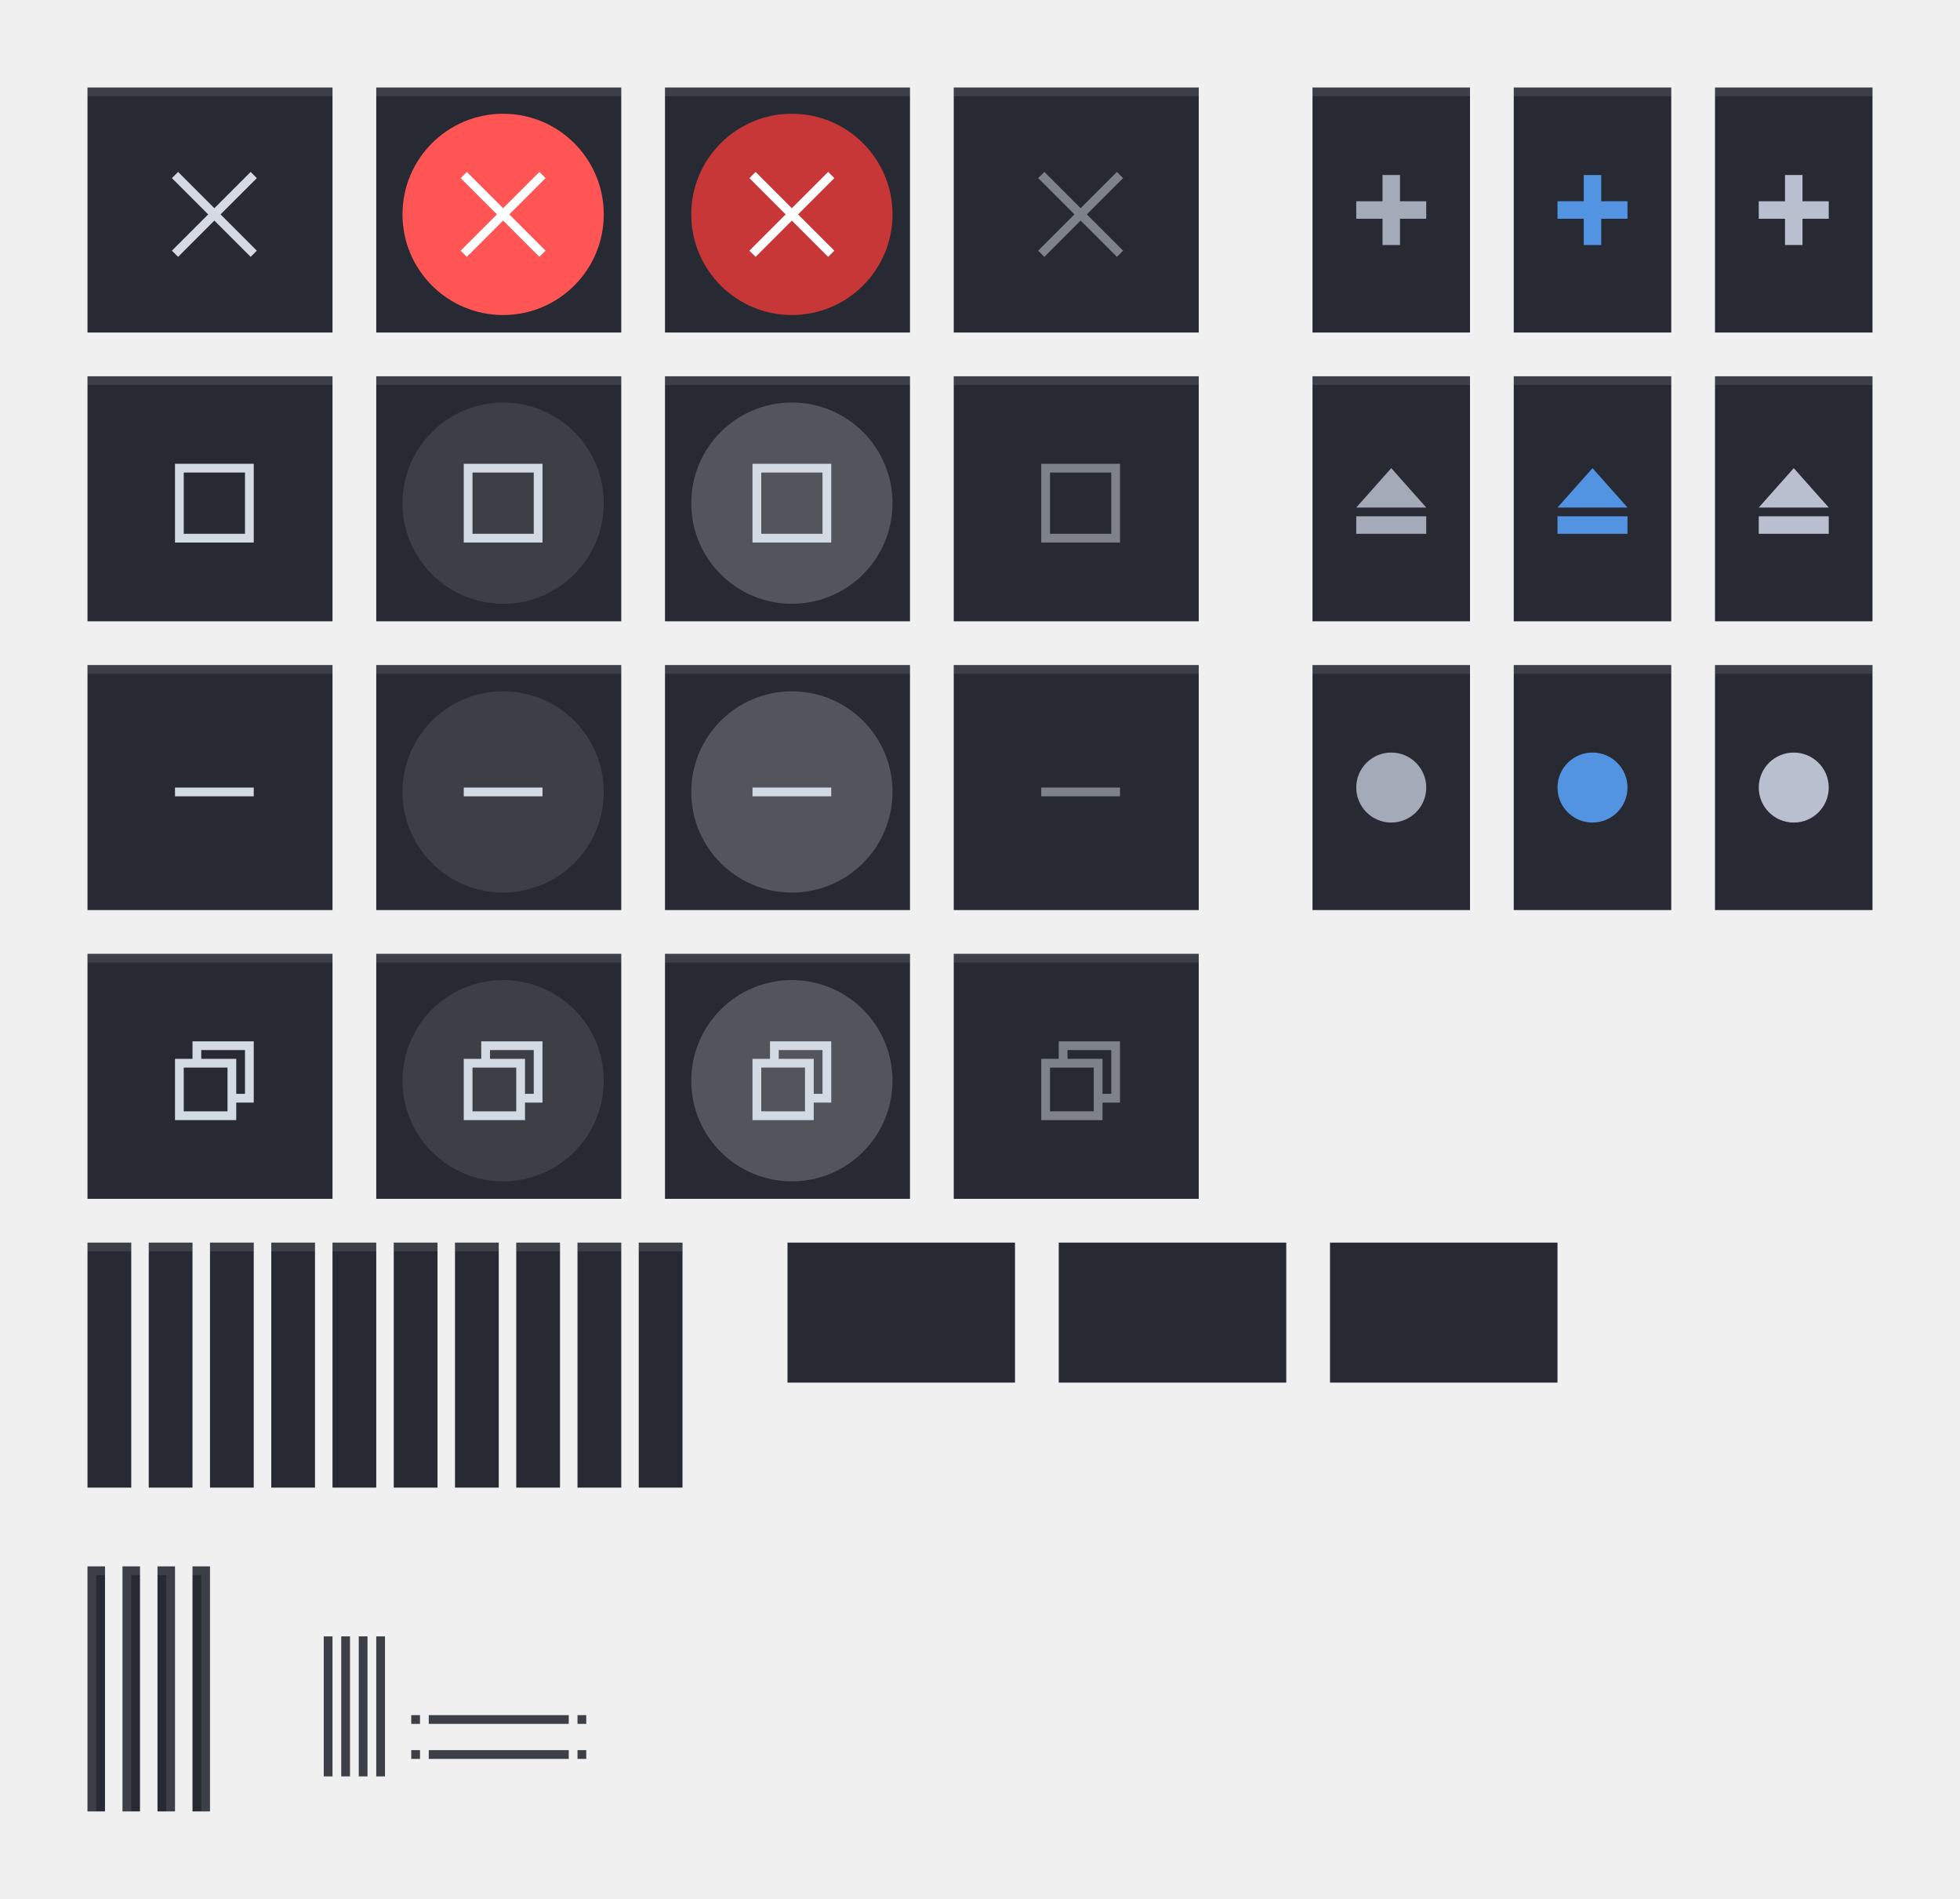
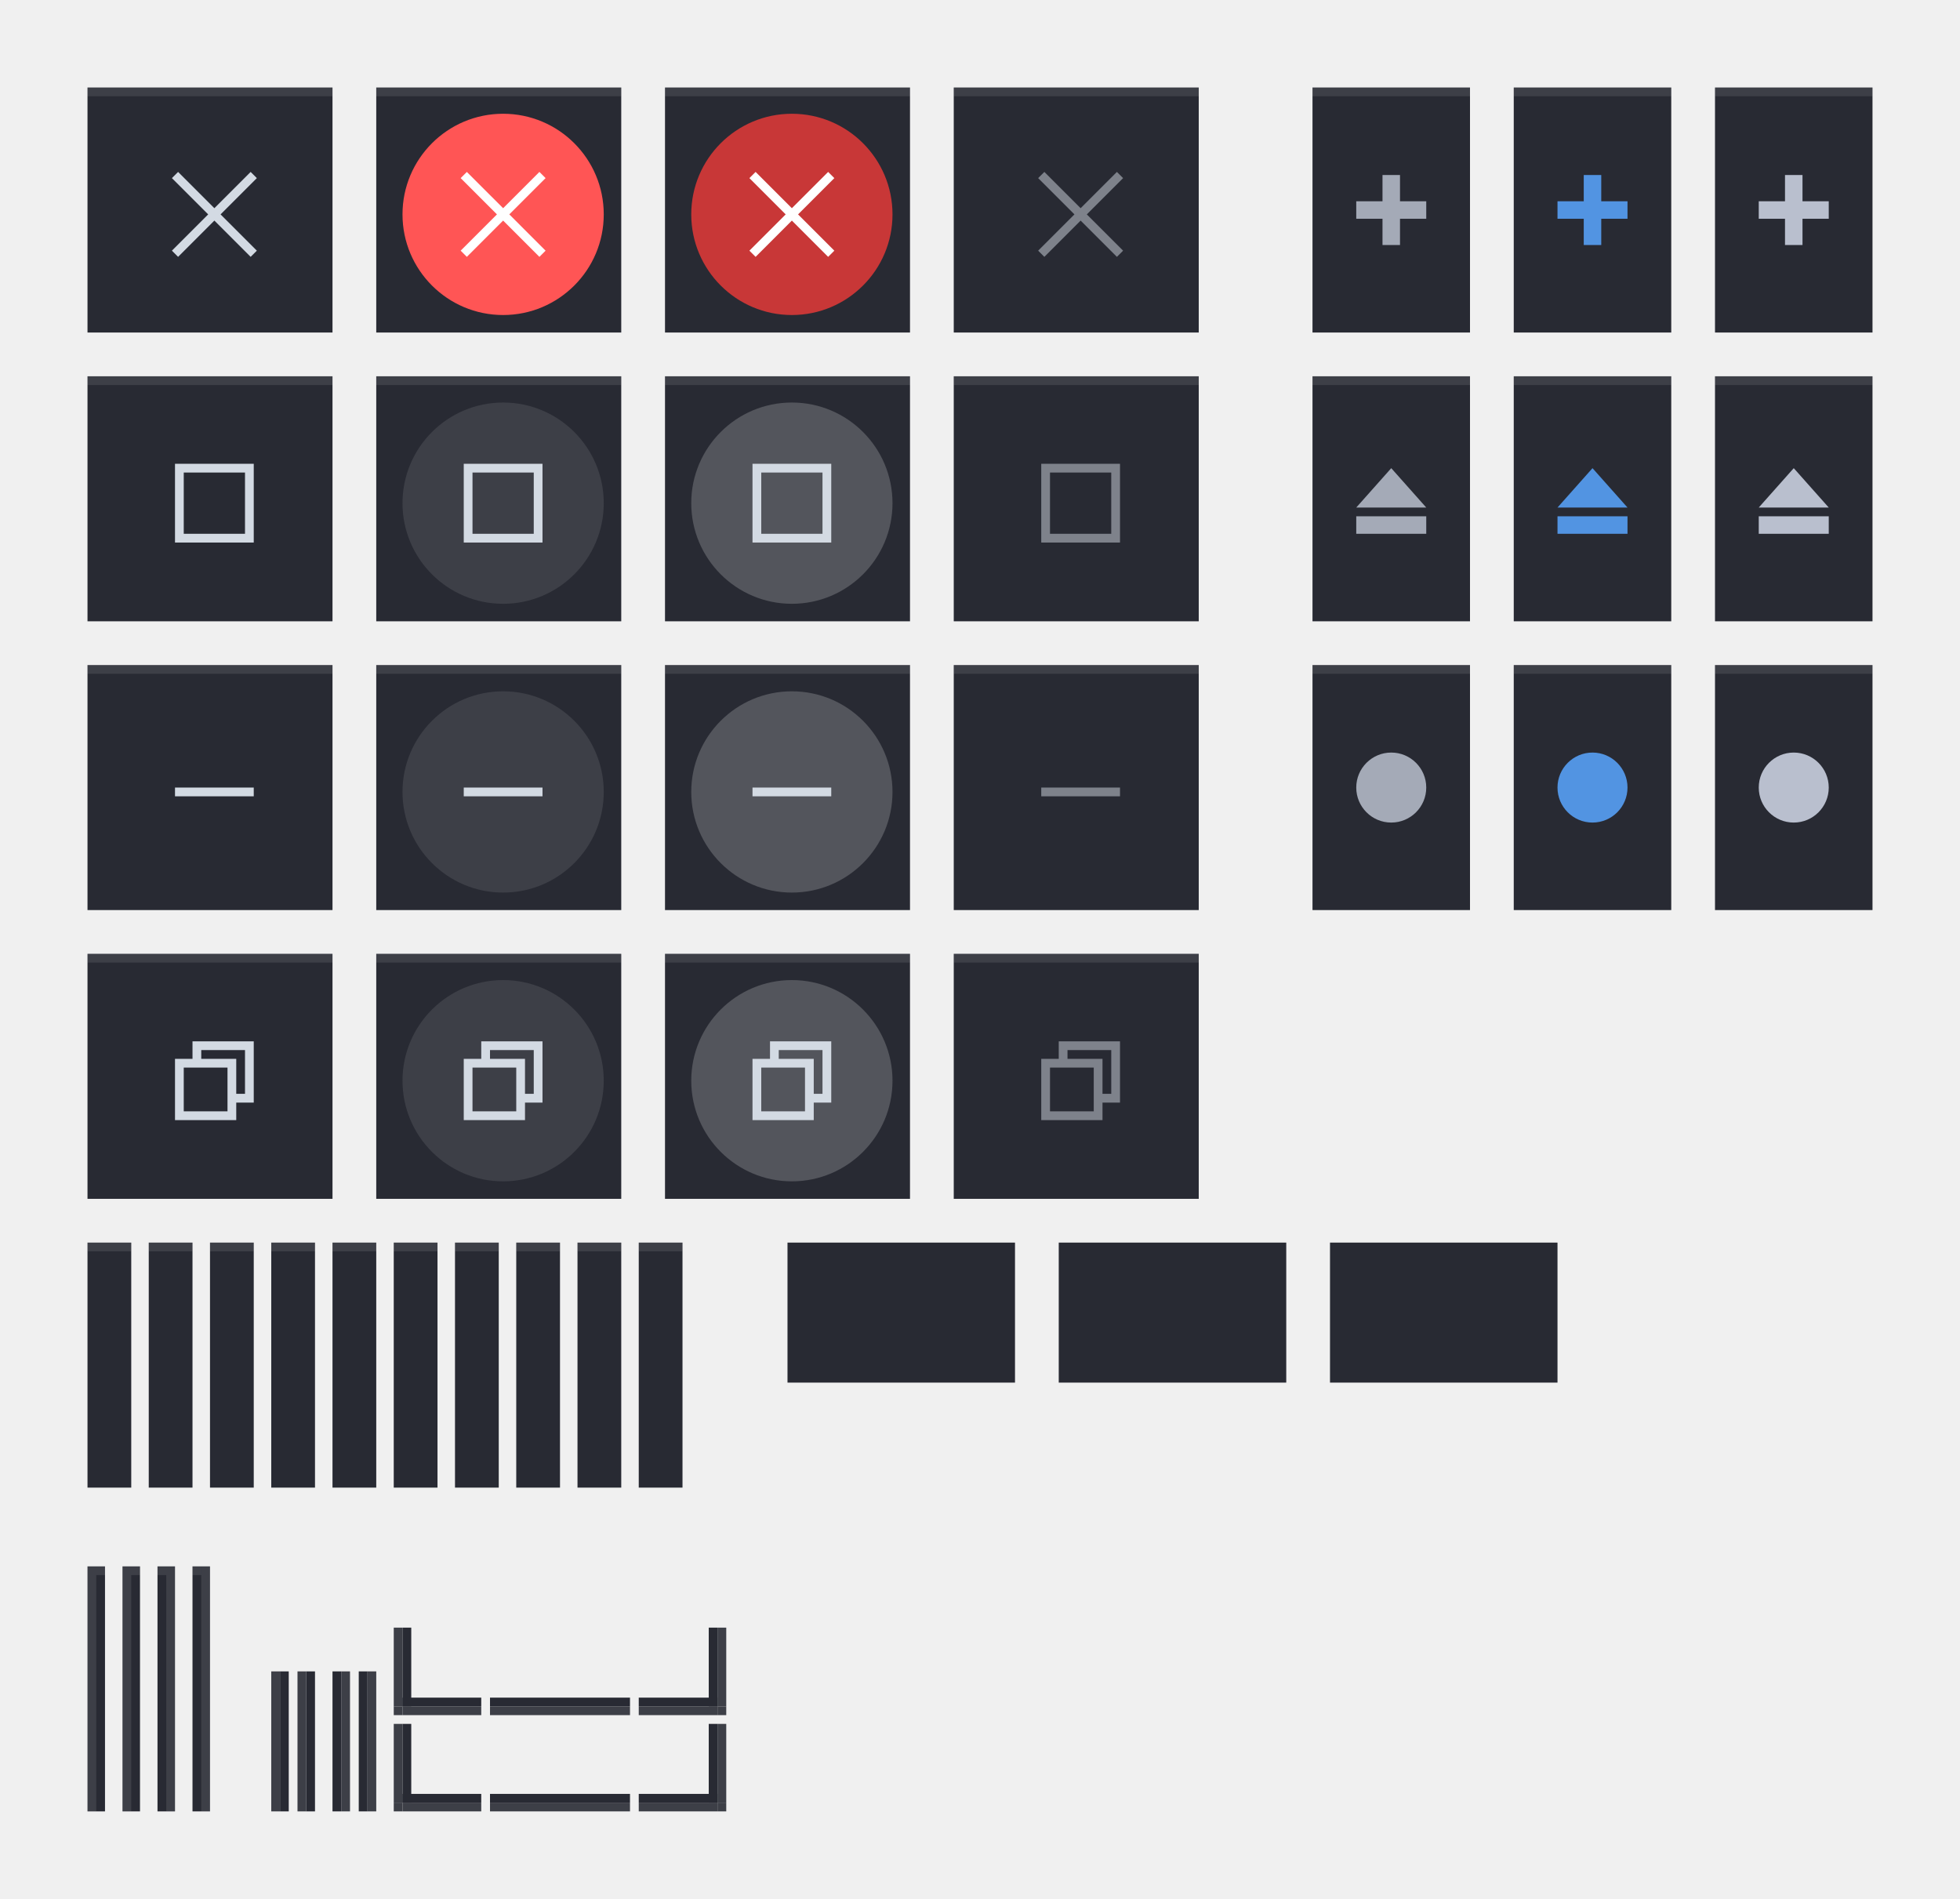
<svg xmlns="http://www.w3.org/2000/svg" xmlns:ns1="http://www.openswatchbook.org/uri/2009/osb" xmlns:xlink="http://www.w3.org/1999/xlink" width="224" height="217" viewBox="0 0 224 217" id="svg2" version="1.1">
  <defs id="defs4">
    <linearGradient id="selected_bg_color" ns1:paint="solid">
      <stop style="stop-color:#5294e2;stop-opacity:1;" offset="0" id="stop4407" />
    </linearGradient>
    <linearGradient id="selected_fg_color" ns1:paint="solid">
      <stop style="stop-color:#ffffffgit;stop-opacity:1;" offset="0" id="stop4402" />
    </linearGradient>
    <linearGradient xlink:href="#selected_bg_color" id="linearGradient4413" x1="608.362" y1="-158" x2="608.362" y2="-150" gradientUnits="userSpaceOnUse" />
    <linearGradient xlink:href="#selected_bg_color" id="linearGradient4415" x1="154" y1="601.862" x2="154" y2="606.362" gradientUnits="userSpaceOnUse" />
    <linearGradient xlink:href="#selected_bg_color" id="linearGradient4409" x1="152" y1="564.362" x2="152" y2="572.362" gradientUnits="userSpaceOnUse" />
    <linearGradient xlink:href="#selected_bg_color" id="linearGradient4411" x1="568.362" y1="-156" x2="568.362" y2="-148" gradientUnits="userSpaceOnUse" />
  </defs>
  <g id="layer1" transform="translate(5,-547.3622)">
+     <g id="bottom-left-active" transform="translate(-2,4)">
+       <path style="opacity:1;fill:#3d3f47;fill-opacity:1;stroke:none;stroke-width:0.333;stroke-linecap:butt;stroke-linejoin:round;stroke-miterlimit:4;stroke-dasharray:none;stroke-dashoffset:0;stroke-opacity:1" d="m 42,738.362 v 0.667 0.333 H 42.333 43 v -1 z" id="123" />
+       <path style="opacity:1;fill:#3d3f47;fill-opacity:1;stroke:none;stroke-width:1;stroke-linecap:butt;stroke-linejoin:round;stroke-miterlimit:4;stroke-dasharray:none;stroke-dashoffset:0;stroke-opacity:1" d="m 42,729.362 v 6 3 H 42.333 43 v -9 z" id="path1037" />
+       <path style="opacity:1;fill:#3d3f47;fill-opacity:1;stroke:none;stroke-width:1;stroke-linecap:butt;stroke-linejoin:round;stroke-miterlimit:4;stroke-dasharray:none;stroke-dashoffset:0;stroke-opacity:1" d="M 52,738.362 H 46 43 v 0.333 0.667 h 9 z" id="path1039" />
+       <path style="opacity:1;fill:#282a33;fill-opacity:1;stroke:none;stroke-width:1;stroke-linecap:butt;stroke-linejoin:round;stroke-miterlimit:4;stroke-dasharray:none;stroke-dashoffset:0;stroke-opacity:1" d="m 43,729.362 v 6 3 H 43.333 44 v -9 z" id="path1072" />
+       <path style="opacity:1;fill:#282a33;fill-opacity:1;stroke:none;stroke-width:1;stroke-linecap:butt;stroke-linejoin:round;stroke-miterlimit:4;stroke-dasharray:none;stroke-dashoffset:0;stroke-opacity:1" d="M 52,737.362 H 46 43 v 0.333 0.667 h 9 z" id="path1074" />
+     </g>
+     <g id="bottom-left-inactive" transform="translate(-2,4)">
+       <path style="opacity:1;fill:#3d3f47;fill-opacity:1;stroke:none;stroke-width:0.333;stroke-linecap:butt;stroke-linejoin:round;stroke-miterlimit:4;stroke-dasharray:none;stroke-dashoffset:0;stroke-opacity:1" d="m 42,749.362 v 0.667 0.333 H 42.333 43 v -1 z" id="567" />
+       <path style="opacity:1;fill:#3d3f47;fill-opacity:1;stroke:none;stroke-width:1;stroke-linecap:butt;stroke-linejoin:round;stroke-miterlimit:4;stroke-dasharray:none;stroke-dashoffset:0;stroke-opacity:1" d="m 42,740.362 v 6 3 H 42.333 43 v -9 z" id="path1041" />
+       <path style="opacity:1;fill:#3d3f47;fill-opacity:1;stroke:none;stroke-width:1;stroke-linecap:butt;stroke-linejoin:round;stroke-miterlimit:4;stroke-dasharray:none;stroke-dashoffset:0;stroke-opacity:1" d="M 52,749.362 H 46 43 v 0.333 0.667 h 9 z" id="path1043" />
+       <path style="opacity:1;fill:#282a33;fill-opacity:1;stroke:none;stroke-width:1;stroke-linecap:butt;stroke-linejoin:round;stroke-miterlimit:4;stroke-dasharray:none;stroke-dashoffset:0;stroke-opacity:1" d="M 52,748.362 H 46 43 v 0.333 0.667 h 9 z" id="path1076" />
+       <path style="opacity:1;fill:#282a33;fill-opacity:1;stroke:none;stroke-width:1;stroke-linecap:butt;stroke-linejoin:round;stroke-miterlimit:4;stroke-dasharray:none;stroke-dashoffset:0;stroke-opacity:1" d="m 43,740.362 v 6 3 H 43.333 44 v -9 z" id="path1078" />
+     </g>
+     <g id="bottom-right-active" transform="translate(-2,4)">
+       <path style="opacity:1;fill:#3d3f47;fill-opacity:1;stroke:none;stroke-width:0.333;stroke-linecap:butt;stroke-linejoin:round;stroke-miterlimit:4;stroke-dasharray:none;stroke-dashoffset:0;stroke-opacity:1" d="m 79,738.362 v 1 H 79.667 80 v -0.333 -0.667 z" id="234" />
+       <path style="opacity:1;fill:#3d3f47;fill-opacity:1;stroke:none;stroke-width:1;stroke-linecap:butt;stroke-linejoin:round;stroke-miterlimit:4;stroke-dasharray:none;stroke-dashoffset:0;stroke-opacity:1" d="m 80,729.362 v 6 3 H 79.667 79 v -9 z" id="path1045" />
+       <path style="opacity:1;fill:#3d3f47;fill-opacity:1;stroke:none;stroke-width:1;stroke-linecap:butt;stroke-linejoin:round;stroke-miterlimit:4;stroke-dasharray:none;stroke-dashoffset:0;stroke-opacity:1" d="M 70,738.362 H 76 79 v 0.333 0.667 h -9 z" id="path1047" />
+       <path style="opacity:1;fill:#282a33;fill-opacity:1;stroke:none;stroke-width:1;stroke-linecap:butt;stroke-linejoin:round;stroke-miterlimit:4;stroke-dasharray:none;stroke-dashoffset:0;stroke-opacity:1" d="M 70,737.362 H 76 79 v 0.333 0.667 h -9 z" id="path1080" />
+       <path style="opacity:1;fill:#282a33;fill-opacity:1;stroke:none;stroke-width:1;stroke-linecap:butt;stroke-linejoin:round;stroke-miterlimit:4;stroke-dasharray:none;stroke-dashoffset:0;stroke-opacity:1" d="m 79,729.362 v 6 3 H 78.667 78 v -9 z" id="path1084" />
+     </g>
+     <g id="bottom-right-inactive" transform="translate(-2,4)">
+       <path style="opacity:1;fill:#3d3f47;fill-opacity:1;stroke:none;stroke-width:0.333;stroke-linecap:butt;stroke-linejoin:round;stroke-miterlimit:4;stroke-dasharray:none;stroke-dashoffset:0;stroke-opacity:1" d="m 79,749.362 v 1 H 79.667 80 v -0.333 -0.667 z" id="345" />
+       <path style="opacity:1;fill:#3d3f47;fill-opacity:1;stroke:none;stroke-width:1;stroke-linecap:butt;stroke-linejoin:round;stroke-miterlimit:4;stroke-dasharray:none;stroke-dashoffset:0;stroke-opacity:1" d="m 80,740.362 v 6 3 H 79.667 79 v -9 z" id="path1049" />
+       <path style="opacity:1;fill:#3d3f47;fill-opacity:1;stroke:none;stroke-width:1;stroke-linecap:butt;stroke-linejoin:round;stroke-miterlimit:4;stroke-dasharray:none;stroke-dashoffset:0;stroke-opacity:1" d="M 70,749.362 H 76 79 v 0.333 0.667 h -9 z" id="path1051" />
+       <path style="opacity:1;fill:#282a33;fill-opacity:1;stroke:none;stroke-width:1;stroke-linecap:butt;stroke-linejoin:round;stroke-miterlimit:4;stroke-dasharray:none;stroke-dashoffset:0;stroke-opacity:1" d="M 70,748.362 H 76 79 v 0.333 0.667 h -9 z" id="path1082" />
+       <path style="opacity:1;fill:#282a33;fill-opacity:1;stroke:none;stroke-width:1;stroke-linecap:butt;stroke-linejoin:round;stroke-miterlimit:4;stroke-dasharray:none;stroke-dashoffset:0;stroke-opacity:1" d="m 79,740.362 v 6 3 H 78.667 78 v -9 z" id="path1086" />
+     </g>
+     <g id="left-active" transform="translate(-2,4)">
+       <rect style="opacity:1;fill:#3d3f47;fill-opacity:1;stroke:none;stroke-width:1;stroke-linecap:butt;stroke-linejoin:round;stroke-miterlimit:4;stroke-dasharray:none;stroke-dashoffset:0;stroke-opacity:1" id="34234" width="1" height="16" x="-29" y="734.362" transform="scale(-1,1)" />
+       <rect style="opacity:1;fill:#282a33;fill-opacity:1;stroke:none;stroke-width:1;stroke-linecap:butt;stroke-linejoin:round;stroke-miterlimit:4;stroke-dasharray:none;stroke-dashoffset:0;stroke-opacity:1" id="rect1045" width="1" height="16" x="-30" y="734.362" transform="scale(-1,1)" />
+     </g>
+     <g id="left-inactive" transform="translate(-2,4)">
+       <rect style="opacity:1;fill:#3d3f47;fill-opacity:1;stroke:none;stroke-width:1;stroke-linecap:butt;stroke-linejoin:round;stroke-miterlimit:4;stroke-dasharray:none;stroke-dashoffset:0;stroke-opacity:1" id="2445" width="1" height="16" x="-32" y="734.362" transform="scale(-1,1)" />
+       <rect style="opacity:1;fill:#282a33;fill-opacity:1;stroke:none;stroke-width:1;stroke-linecap:butt;stroke-linejoin:round;stroke-miterlimit:4;stroke-dasharray:none;stroke-dashoffset:0;stroke-opacity:1" id="rect1047" width="1" height="16" x="-33" y="734.362" transform="scale(-1,1)" />
+     </g>
+     <g id="right-active" transform="translate(-2,4)">
+       <rect style="opacity:1;fill:#3d3f47;fill-opacity:1;stroke:none;stroke-width:1;stroke-linecap:butt;stroke-linejoin:round;stroke-miterlimit:4;stroke-dasharray:none;stroke-dashoffset:0;stroke-opacity:1" id="54656" width="1" height="16" x="-37" y="734.362" transform="scale(-1,1)" />
+       <rect style="opacity:1;fill:#282a33;fill-opacity:1;stroke:none;stroke-width:1;stroke-linecap:butt;stroke-linejoin:round;stroke-miterlimit:4;stroke-dasharray:none;stroke-dashoffset:0;stroke-opacity:1" id="rect1049" width="1" height="16" x="-36" y="734.362" transform="scale(-1,1)" />
+     </g>
+     <g id="right-inactive" transform="translate(-2,4)">
+       <rect style="opacity:1;fill:#3d3f47;fill-opacity:1;stroke:none;stroke-width:1;stroke-linecap:butt;stroke-linejoin:round;stroke-miterlimit:4;stroke-dasharray:none;stroke-dashoffset:0;stroke-opacity:1" id="8657" width="1" height="16" x="-40" y="734.362" transform="scale(-1,1)" />
+       <rect style="opacity:1;fill:#282a33;fill-opacity:1;stroke:none;stroke-width:1;stroke-linecap:butt;stroke-linejoin:round;stroke-miterlimit:4;stroke-dasharray:none;stroke-dashoffset:0;stroke-opacity:1" id="rect1051" width="1" height="16" x="-39" y="734.362" transform="scale(-1,1)" />
+     </g>
+     <g id="bottom-active" transform="translate(-2,4)">
+       <rect style="opacity:1;fill:#3d3f47;fill-opacity:1;stroke:none;stroke-width:0.577;stroke-linecap:butt;stroke-linejoin:round;stroke-miterlimit:4;stroke-dasharray:none;stroke-dashoffset:0;stroke-opacity:1" id="5545" width="1" height="16" x="-739.362" y="-69" transform="matrix(0,-1,-1,0,0,0)" />
+       <rect style="opacity:1;fill:#282a33;fill-opacity:1;stroke:none;stroke-width:0.577;stroke-linecap:butt;stroke-linejoin:round;stroke-miterlimit:4;stroke-dasharray:none;stroke-dashoffset:0;stroke-opacity:1" id="rect1088" width="1" height="16" x="-738.362" y="-69" transform="matrix(0,-1,-1,0,0,0)" />
+     </g>
+     <g id="bottom-inactive" transform="translate(-2,15.00009)">
+       <rect style="opacity:1;fill:#3d3f47;fill-opacity:1;stroke:none;stroke-width:0.577;stroke-linecap:butt;stroke-linejoin:round;stroke-miterlimit:4;stroke-dasharray:none;stroke-dashoffset:0;stroke-opacity:1" id="rect1094" width="1" height="16" x="-739.362" y="-69" transform="matrix(0,-1,-1,0,0,0)" />
+       <rect style="opacity:1;fill:#282a33;fill-opacity:1;stroke:none;stroke-width:0.577;stroke-linecap:butt;stroke-linejoin:round;stroke-miterlimit:4;stroke-dasharray:none;stroke-dashoffset:0;stroke-opacity:1" id="rect1096" width="1" height="16" x="-738.362" y="-69" transform="matrix(0,-1,-1,0,0,0)" />
+     </g>
    <rect style="opacity:1;fill:#282a33;fill-opacity:1;stroke:none;stroke-width:1;stroke-linecap:butt;stroke-linejoin:round;stroke-miterlimit:4;stroke-dasharray:none;stroke-dashoffset:0;stroke-opacity:1" id="menu-active" width="26" height="16" x="85" y="689.362" />
    <use x="0" y="0" xlink:href="#g4206" id="title-1-active" transform="matrix(0.1785714,0,0,1,4.107143,132)" width="100%" height="100%" />
    <g transform="translate(0,-2.6171878e-6)" id="stick-active">
      <use height="100%" width="100%" transform="matrix(0.6428571,0,0,1,141.7857,-2.2617187e-5)" id="use4210" xlink:href="#g4206" y="0" x="0" />
      <g style="fill:#a4aab7;fill-opacity:1" transform="translate(2,2.999989)" id="g5140">
        <rect style="opacity:1;fill:#a4aab7;fill-opacity:1;stroke:none;stroke-width:1;stroke-linecap:butt;stroke-linejoin:round;stroke-miterlimit:4;stroke-dasharray:none;stroke-dashoffset:0;stroke-opacity:1" id="rect5123" width="2" height="8" x="151" y="564.362" />
        <rect style="opacity:1;fill:#a4aab7;fill-opacity:1;stroke:none;stroke-width:1;stroke-linecap:butt;stroke-linejoin:round;stroke-miterlimit:4;stroke-dasharray:none;stroke-dashoffset:0;stroke-opacity:1" id="rect5123-1" width="2" height="8" x="567.362" y="-156" transform="rotate(90)" />
      </g>
    </g>
    <g transform="translate(0,-2.6171878e-6)" id="stick-pressed">
      <use height="100%" width="100%" transform="translate(23,-7.3828127e-6)" id="use5113" xlink:href="#use4210" y="0" x="0" />
      <g style="fill:#5294e2;fill-opacity:1" transform="translate(25,2.999981)" id="g5140-7">
        <rect style="opacity:1;fill:url(#linearGradient4409);fill-opacity:1;stroke:none;stroke-width:1;stroke-linecap:butt;stroke-linejoin:round;stroke-miterlimit:4;stroke-dasharray:none;stroke-dashoffset:0;stroke-opacity:1" id="rect5123-7" width="2" height="8" x="151" y="564.362" />
        <rect style="opacity:1;fill:url(#linearGradient4411);fill-opacity:1;stroke:none;stroke-width:1;stroke-linecap:butt;stroke-linejoin:round;stroke-miterlimit:4;stroke-dasharray:none;stroke-dashoffset:0;stroke-opacity:1" id="rect5123-1-1" width="2" height="8" x="567.362" y="-156" transform="rotate(90)" />
      </g>
    </g>
    <g transform="translate(0,-2.6171878e-6)" id="stick-inactive">
      <use height="100%" width="100%" transform="translate(46,-7.3828127e-6)" id="use5115" xlink:href="#use4210" y="0" x="0" />
      <g style="fill:#b9bfce;fill-opacity:1" transform="translate(48,2.999981)" id="g5140-1">
        <rect style="opacity:1;fill:#b9bfce;fill-opacity:1;stroke:none;stroke-width:1;stroke-linecap:butt;stroke-linejoin:round;stroke-miterlimit:4;stroke-dasharray:none;stroke-dashoffset:0;stroke-opacity:1" id="rect5123-5" width="2" height="8" x="151" y="564.362" />
        <rect style="opacity:1;fill:#b9bfce;fill-opacity:1;stroke:none;stroke-width:1;stroke-linecap:butt;stroke-linejoin:round;stroke-miterlimit:4;stroke-dasharray:none;stroke-dashoffset:0;stroke-opacity:1" id="rect5123-1-9" width="2" height="8" x="567.362" y="-156" transform="rotate(90)" />
      </g>
    </g>
    <g transform="translate(0,-2.6171878e-6)" id="shade-active">
      <use height="100%" width="100%" transform="translate(-3.4e-7,32.99999)" id="use5117" xlink:href="#use4210" y="0" x="0" />
      <g style="fill:#a4aab7;fill-opacity:1" transform="translate(-4.68e-6,-1.000023)" id="g5193">
        <rect transform="rotate(90)" y="-158" x="607.362" height="8" width="2" id="rect5123-1-7" style="opacity:1;fill:#a4aab7;fill-opacity:1;stroke:none;stroke-width:1;stroke-linecap:butt;stroke-linejoin:round;stroke-miterlimit:4;stroke-dasharray:none;stroke-dashoffset:0;stroke-opacity:1" />
        <path style="opacity:1;fill:#a4aab7;fill-opacity:1;stroke:none;stroke-width:1;stroke-linecap:butt;stroke-linejoin:round;stroke-miterlimit:4;stroke-dasharray:none;stroke-dashoffset:0;stroke-opacity:1" d="m 154,601.862 4,4.5 h -8 z" id="rect5190" />
      </g>
    </g>
    <g transform="translate(0,-2.6171878e-6)" id="shade-pressed">
      <use height="100%" width="100%" transform="translate(23,32.99999)" id="use5119" xlink:href="#use4210" y="0" x="0" />
      <g style="fill:#5294e2;fill-opacity:1" transform="translate(23,-1.000023)" id="g5193-7">
        <rect transform="rotate(90)" y="-158" x="607.362" height="8" width="2" id="rect5123-1-7-6" style="opacity:1;fill:url(#linearGradient4413);fill-opacity:1;stroke:none;stroke-width:1;stroke-linecap:butt;stroke-linejoin:round;stroke-miterlimit:4;stroke-dasharray:none;stroke-dashoffset:0;stroke-opacity:1" />
        <path style="opacity:1;fill:url(#linearGradient4415);fill-opacity:1;stroke:none;stroke-width:1;stroke-linecap:butt;stroke-linejoin:round;stroke-miterlimit:4;stroke-dasharray:none;stroke-dashoffset:0;stroke-opacity:1" d="m 154,601.862 4,4.5 h -8 z" id="rect5190-7" />
      </g>
    </g>
    <g transform="translate(0,-2.6171878e-6)" id="shade-inactive">
      <use height="100%" width="100%" transform="translate(46,32.99999)" id="use5121" xlink:href="#use4210" y="0" x="0" />
      <g style="fill:#b9bfce;fill-opacity:1" transform="translate(46,-1.000023)" id="g5193-3">
        <rect transform="rotate(90)" y="-158" x="607.362" height="8" width="2" id="rect5123-1-7-65" style="opacity:1;fill:#b9bfce;fill-opacity:1;stroke:none;stroke-width:1;stroke-linecap:butt;stroke-linejoin:round;stroke-miterlimit:4;stroke-dasharray:none;stroke-dashoffset:0;stroke-opacity:1" />
        <path style="opacity:1;fill:#b9bfce;fill-opacity:1;stroke:none;stroke-width:1;stroke-linecap:butt;stroke-linejoin:round;stroke-miterlimit:4;stroke-dasharray:none;stroke-dashoffset:0;stroke-opacity:1" d="m 154,601.862 4,4.5 h -8 z" id="rect5190-6" />
      </g>
    </g>
    <use x="0" y="0" xlink:href="#menu-active" id="menu-inactive" transform="translate(62,-1.9595469e-5)" width="100%" height="100%" style="fill-opacity:1" />
    <use x="0" y="0" xlink:href="#menu-active" id="menu-pressed" transform="translate(31,-1.9595469e-5)" width="100%" height="100%" style="fill-opacity:1" />
    <use x="0" y="0" xlink:href="#title-1-active" id="title-2-active" transform="translate(7)" width="100%" height="100%" />
    <use x="0" y="0" xlink:href="#title-1-active" id="title-3-active" transform="translate(14)" width="100%" height="100%" />
    <use x="0" y="0" xlink:href="#title-1-active" id="title-4-active" transform="translate(21)" width="100%" height="100%" />
    <use x="0" y="0" xlink:href="#title-1-active" id="title-5-active" transform="translate(28)" width="100%" height="100%" />
    <use x="0" y="0" xlink:href="#title-1-active" id="title-1-inactive" transform="translate(35)" width="100%" height="100%" />
    <use x="0" y="0" xlink:href="#title-1-active" id="title-2-inactive" transform="translate(42)" width="100%" height="100%" />
    <use x="0" y="0" xlink:href="#title-1-active" id="title-3-inactive" transform="translate(49)" width="100%" height="100%" />
    <use x="0" y="0" xlink:href="#title-1-active" id="title-4-inactive" transform="translate(56)" width="100%" height="100%" />
    <use x="0" y="0" xlink:href="#title-1-active" id="title-5-inactive" transform="translate(63)" width="100%" height="100%" />
    <g transform="translate(0,-2.6171878e-6)" id="top-left-active">
      <path id="rect4138-9" transform="translate(0,552.3622)" d="m 6,174 -1,2e-5 V 175 202 h 2 v -28 z" style="opacity:1;fill:#282a33;fill-opacity:1;stroke:none;stroke-width:1;stroke-linecap:butt;stroke-linejoin:round;stroke-miterlimit:4;stroke-dasharray:none;stroke-dashoffset:0;stroke-opacity:1" />
      <rect y="726.362" x="6" height="1" width="1" id="rect5348" style="opacity:0.1;fill:#ffffff;fill-opacity:1;stroke:none;stroke-width:1;stroke-linecap:butt;stroke-linejoin:round;stroke-miterlimit:4;stroke-dasharray:none;stroke-dashoffset:0;stroke-opacity:1" />
      <rect y="726.362" x="5" height="28" width="1" id="rect5350" style="opacity:0.1;fill:#ffffff;fill-opacity:1;stroke:none;stroke-width:5.292;stroke-linecap:butt;stroke-linejoin:round;stroke-miterlimit:4;stroke-dasharray:none;stroke-dashoffset:0;stroke-opacity:1" />
    </g>
    <use x="0" y="0" xlink:href="#top-left-active" id="top-left-inactive" transform="translate(4,-1.9617188e-5)" width="100%" height="100%" />
    <use x="0" y="0" xlink:href="#top-left-active" id="top-right-active" transform="matrix(-1,0,0,1,20,-1.9617188e-5)" width="100%" height="100%" />
    <use x="0" y="0" xlink:href="#top-left-active" id="top-right-inactive" transform="matrix(-1,0,0,1,24,-1.9617188e-5)" width="100%" height="100%" />
-     <rect style="opacity:1;fill:#3d3f47;fill-opacity:1;stroke:none;stroke-width:1;stroke-linecap:butt;stroke-linejoin:round;stroke-miterlimit:4;stroke-dasharray:none;stroke-dashoffset:0;stroke-opacity:1" id="right-active" width="1" height="16" x="-37" y="734.362" transform="scale(-1,1)" />
-     <rect style="opacity:1;fill:#3d3f47;fill-opacity:1;stroke:none;stroke-width:1;stroke-linecap:butt;stroke-linejoin:round;stroke-miterlimit:4;stroke-dasharray:none;stroke-dashoffset:0;stroke-opacity:1" id="right-inactive" width="1" height="16" x="-39" y="734.362" transform="scale(-1,1)" />
-     <rect style="opacity:1;fill:#3d3f47;fill-opacity:1;stroke:none;stroke-width:0.577;stroke-linecap:butt;stroke-linejoin:round;stroke-miterlimit:4;stroke-dasharray:none;stroke-dashoffset:0;stroke-opacity:1" id="bottom-inactive" width="1" height="16" x="-748.362" y="-60" transform="matrix(0,-1,-1,0,0,0)" />
-     <rect style="opacity:1;fill:#3d3f47;fill-opacity:1;stroke:none;stroke-width:1;stroke-linecap:butt;stroke-linejoin:round;stroke-miterlimit:4;stroke-dasharray:none;stroke-dashoffset:0;stroke-opacity:1" id="left-active" width="1" height="16" x="-33" y="734.362" transform="scale(-1,1)" />
-     <rect style="opacity:1;fill:#3d3f47;fill-opacity:1;stroke:none;stroke-width:1;stroke-linecap:butt;stroke-linejoin:round;stroke-miterlimit:4;stroke-dasharray:none;stroke-dashoffset:0;stroke-opacity:1" id="left-inactive" width="1" height="16" x="-35" y="734.362" transform="scale(-1,1)" />
-     <rect style="opacity:1;fill:#3d3f47;fill-opacity:1;stroke:none;stroke-width:0.577;stroke-linecap:butt;stroke-linejoin:round;stroke-miterlimit:4;stroke-dasharray:none;stroke-dashoffset:0;stroke-opacity:1" id="bottom-active" width="1" height="16" x="-744.362" y="-60" transform="matrix(0,-1,-1,0,0,0)" />
-     <path style="opacity:1;fill:#3d3f47;fill-opacity:1;stroke:none;stroke-width:0.333;stroke-linecap:butt;stroke-linejoin:round;stroke-miterlimit:4;stroke-dasharray:none;stroke-dashoffset:0;stroke-opacity:1" d="m 42,743.362 v 0.667 0.333 H 42.333 43 v -1 z" id="bottom-left-active" />
-     <path style="opacity:1;fill:#3d3f47;fill-opacity:1;stroke:none;stroke-width:0.333;stroke-linecap:butt;stroke-linejoin:round;stroke-miterlimit:4;stroke-dasharray:none;stroke-dashoffset:0;stroke-opacity:1" d="m 61,743.362 v 1 H 61.667 62 v -0.333 -0.667 z" id="bottom-right-active" />
-     <path style="opacity:1;fill:#3d3f47;fill-opacity:1;stroke:none;stroke-width:0.333;stroke-linecap:butt;stroke-linejoin:round;stroke-miterlimit:4;stroke-dasharray:none;stroke-dashoffset:0;stroke-opacity:1" d="m 61,747.362 v 1 H 61.667 62 v -0.333 -0.667 z" id="bottom-right-inactive" />
-     <path style="opacity:1;fill:#3d3f47;fill-opacity:1;stroke:none;stroke-width:0.333;stroke-linecap:butt;stroke-linejoin:round;stroke-miterlimit:4;stroke-dasharray:none;stroke-dashoffset:0;stroke-opacity:1" d="m 42,747.362 v 0.667 0.333 H 42.333 43 v -1 z" id="bottom-left-inactive" />
    <g transform="translate(0,-2.6171878e-6)" id="hide-prelight">
      <use height="100%" width="100%" transform="translate(33,65.99998)" id="use4226" xlink:href="#g4206" y="0" x="0" />
      <g transform="translate(111,1320)" id="titlebutton-minimize-hover-c" style="display:inline">
        <rect style="opacity:1;fill:#ffffff;fill-opacity:0.098;stroke:none;stroke-width:0.92;stroke-linecap:round;stroke-linejoin:miter;stroke-miterlimit:4;stroke-dasharray:none;stroke-opacity:1;paint-order:stroke fill markers" id="rect573" width="23" height="23" x="-70" y="-693.638" ry="11.5" />
        <rect style="opacity:1;fill:#d3dae3;fill-opacity:1;stroke:none;stroke-width:0.471;stroke-linecap:round;stroke-linejoin:miter;stroke-miterlimit:4;stroke-dasharray:none;stroke-opacity:0.494;paint-order:stroke fill markers" id="rect509" width="9" height="1" x="-63" y="-682.638" ry="1.1965401e-05" />
      </g>
    </g>
    <g transform="translate(0,-2.6171878e-6)" id="maximize-prelight">
      <use height="100%" width="100%" transform="translate(33,32.99998)" id="use4222" xlink:href="#g4206" y="0" x="0" />
      <g transform="translate(40,592.3622)" id="g4569" style="enable-background:new">
        <g id="layer1-2" transform="translate(0,-1028.362)">
          <g style="display:inline" id="titlebutton-max-hover" transform="translate(-509,1218)">
            <g id="g4891" style="display:inline;opacity:1" transform="translate(-781,-432.6378)">
              <g id="g4806-9" transform="translate(1294,247)" style="fill:#c0e3ff;fill-opacity:1">
                <g transform="translate(-81.0002,-967)" style="display:inline;fill:#c0e3ff;fill-opacity:1" id="layer9-78-7" />
                <g transform="translate(-81.0002,-967)" id="layer10-3-3" style="fill:#c0e3ff;fill-opacity:1" />
                <g transform="translate(-81.0002,-967)" id="layer11-19-75" style="fill:#c0e3ff;fill-opacity:1" />
                <g transform="translate(-81.0002,-967)" id="layer13-4-9" style="fill:#c0e3ff;fill-opacity:1" />
                <g transform="translate(-81.0002,-967)" id="layer14-8-5" style="fill:#c0e3ff;fill-opacity:1" />
                <g transform="translate(-81.0002,-967)" style="display:inline;fill:#c0e3ff;fill-opacity:1" id="layer15-5-8" />
                <g transform="translate(-81.0002,-967)" style="display:inline;fill:#c0e3ff;fill-opacity:1" id="g71291-1-7" />
                <g transform="translate(-81.0002,-967)" style="display:inline;fill:#c0e3ff;fill-opacity:1" id="g4953-7-1" />
                <g transform="translate(-81.0002,-967)" style="display:inline;fill:#c0e3ff;fill-opacity:1" id="layer12-3-0" />
              </g>
            </g>
            <rect y="-185.638" x="513" height="16" width="16" id="rect17883-0" style="display:inline;opacity:1;fill:none;fill-opacity:1;stroke:none;stroke-width:1;stroke-linecap:butt;stroke-linejoin:miter;stroke-miterlimit:4;stroke-dasharray:none;stroke-dashoffset:0;stroke-opacity:0" />
          </g>
        </g>
      </g>
      <g transform="translate(74,1288)" id="titlebutton-maximize-hover-c" style="display:inline">
        <rect ry="11.5" y="-694.638" x="-33" height="23" width="23" id="rect575" style="opacity:1;fill:#ffffff;fill-opacity:0.098;stroke:none;stroke-width:0.92;stroke-linecap:round;stroke-linejoin:miter;stroke-miterlimit:4;stroke-dasharray:none;stroke-opacity:1;paint-order:stroke fill markers" />
        <path style="opacity:1;fill:#d3dae3;fill-opacity:1;stroke:none;stroke-width:0.451;stroke-linecap:round;stroke-linejoin:miter;stroke-miterlimit:4;stroke-dasharray:none;stroke-opacity:0.494;paint-order:stroke fill markers" d="m -26,-687.638 v 9 h 9 v -9 z m 1,1 h 7 v 7 h -7 z" id="path515" />
      </g>
    </g>
    <g transform="translate(0,-2.6171878e-6)" id="close-prelight">
      <use height="100%" width="100%" transform="translate(33,-2.2617187e-5)" id="use4214" xlink:href="#g4206" y="0" x="0" />
      <g transform="translate(32,1255)" id="titlebutton-close-hover-c" style="display:inline">
        <rect style="opacity:1;fill:#ff5555;fill-opacity:1;stroke:none;stroke-width:0.92;stroke-linecap:round;stroke-linejoin:miter;stroke-miterlimit:4;stroke-dasharray:none;stroke-opacity:1;paint-order:stroke fill markers" id="rect577" width="23" height="23" x="9" y="-694.638" ry="11.5" />
        <path style="opacity:1;fill:#ffffff;fill-opacity:1;stroke:none;stroke-width:0.561;stroke-linecap:round;stroke-linejoin:miter;stroke-miterlimit:4;stroke-dasharray:none;stroke-opacity:0.494;paint-order:stroke fill markers" d="m 16.354,-687.991 -0.707,0.707 4.146,4.146 -4.146,4.146 0.707,0.707 4.146,-4.146 4.146,4.146 0.707,-0.707 -4.146,-4.146 4.146,-4.146 -0.707,-0.707 -4.146,4.146 z" id="rect579" />
      </g>
    </g>
    <g transform="translate(0,-2.6171878e-6)" id="hide-inactive">
      <use height="100%" width="100%" transform="translate(99,65.99998)" id="use4238" xlink:href="#g4206" y="0" x="0" />
      <g style="display:inline;opacity:0.5" transform="translate(177,1320)" id="titlebutton-minimize-backdrop-c">
        <rect style="opacity:0;fill:#1f1f1f;fill-opacity:0.098;stroke:none;stroke-width:0.92;stroke-linecap:round;stroke-linejoin:miter;stroke-miterlimit:4;stroke-dasharray:none;stroke-opacity:1;paint-order:stroke fill markers" id="rect626" width="23" height="23" x="-70" y="-693.638" ry="11.5" />
        <rect style="opacity:1;fill:#d3dae3;fill-opacity:1;stroke:none;stroke-width:0.471;stroke-linecap:round;stroke-linejoin:miter;stroke-miterlimit:4;stroke-dasharray:none;stroke-opacity:0.494;paint-order:stroke fill markers" id="rect628" width="9" height="1" x="-63" y="-682.638" ry="1.1965401e-05" />
      </g>
    </g>
    <g transform="translate(0,-2.6171878e-6)" id="maximize-inactive">
      <use height="100%" width="100%" transform="translate(99,32.99998)" id="use4232" xlink:href="#g4206" y="0" x="0" />
      <g style="display:inline;opacity:0.5" transform="translate(140,1288)" id="titlebutton-maximize-backdrop-c">
        <rect ry="11.5" y="-694.638" x="-33" height="23" width="23" id="rect632" style="opacity:0;fill:#1f1f1f;fill-opacity:0.098;stroke:none;stroke-width:0.92;stroke-linecap:round;stroke-linejoin:miter;stroke-miterlimit:4;stroke-dasharray:none;stroke-opacity:1;paint-order:stroke fill markers" />
        <path style="opacity:1;fill:#d3dae3;fill-opacity:1;stroke:none;stroke-width:0.451;stroke-linecap:round;stroke-linejoin:miter;stroke-miterlimit:4;stroke-dasharray:none;stroke-opacity:0.494;paint-order:stroke fill markers" d="m -26,-687.638 v 9 h 9 v -9 z m 1,1 h 7 v 7 h -7 z" id="path634" />
      </g>
    </g>
    <g transform="translate(0,-2.6171878e-6)" id="close-inactive">
      <use height="100%" width="100%" transform="translate(99,-2.2617187e-5)" id="use4218" xlink:href="#g4206" y="0" x="0" />
      <g style="display:inline;opacity:0.5" transform="translate(98,1255)" id="titlebutton-close-backdrop-c">
        <rect style="opacity:0;fill:#ff5555;fill-opacity:1;stroke:none;stroke-width:0.92;stroke-linecap:round;stroke-linejoin:miter;stroke-miterlimit:4;stroke-dasharray:none;stroke-opacity:1;paint-order:stroke fill markers" id="rect644" width="23" height="23" x="9" y="-694.638" ry="11.5" />
        <path style="opacity:1;fill:#d3dae3;fill-opacity:1;stroke:none;stroke-width:0.561;stroke-linecap:round;stroke-linejoin:miter;stroke-miterlimit:4;stroke-dasharray:none;stroke-opacity:0.494;paint-order:stroke fill markers" d="m 16.354,-687.991 -0.707,0.707 4.146,4.146 -4.146,4.146 0.707,0.707 4.146,-4.146 4.146,4.146 0.707,-0.707 -4.146,-4.146 4.146,-4.146 -0.707,-0.707 -4.146,4.146 z" id="path646" />
      </g>
    </g>
    <g transform="translate(0,-2.6171878e-6)" id="hide-pressed">
      <use height="100%" width="100%" transform="translate(66,65.99998)" id="use4236" xlink:href="#g4206" y="0" x="0" />
      <g id="titlebutton-minimize-active-c" transform="translate(144,1320)" style="display:inline">
        <rect ry="11.5" y="-693.638" x="-70" height="23" width="23" id="rect650" style="opacity:1;fill:#ffffff;fill-opacity:0.2;stroke:none;stroke-width:0.92;stroke-linecap:round;stroke-linejoin:miter;stroke-miterlimit:4;stroke-dasharray:none;stroke-opacity:1;paint-order:stroke fill markers" />
        <rect ry="1.1965401e-05" y="-682.638" x="-63" height="1" width="9" id="rect652" style="opacity:1;fill:#d3dae3;fill-opacity:1;stroke:none;stroke-width:0.471;stroke-linecap:round;stroke-linejoin:miter;stroke-miterlimit:4;stroke-dasharray:none;stroke-opacity:0.494;paint-order:stroke fill markers" />
      </g>
    </g>
    <g transform="translate(0,-2.6171878e-6)" id="maximize-pressed">
      <use height="100%" width="100%" transform="translate(66,32.99998)" id="use4228" xlink:href="#g4206" y="0" x="0" />
      <g id="titlebutton-maximize-active-c" transform="translate(107,1288)" style="display:inline">
        <rect style="opacity:1;fill:#ffffff;fill-opacity:0.2;stroke:none;stroke-width:0.92;stroke-linecap:round;stroke-linejoin:miter;stroke-miterlimit:4;stroke-dasharray:none;stroke-opacity:1;paint-order:stroke fill markers" id="rect656" width="23" height="23" x="-33" y="-694.638" ry="11.5" />
        <path id="path658" d="m -26,-687.638 v 9 h 9 v -9 z m 1,1 h 7 v 7 h -7 z" style="opacity:1;fill:#d3dae3;fill-opacity:1;stroke:none;stroke-width:0.451;stroke-linecap:round;stroke-linejoin:miter;stroke-miterlimit:4;stroke-dasharray:none;stroke-opacity:0.494;paint-order:stroke fill markers" />
      </g>
    </g>
    <g transform="translate(0,-2.6171878e-6)" id="close-pressed">
      <use height="100%" width="100%" transform="translate(66,-2.2617187e-5)" id="use4216" xlink:href="#g4206" y="0" x="0" />
      <g id="titlebutton-close-active-c" transform="translate(65,1255)" style="display:inline">
        <rect ry="11.5" y="-694.638" x="9" height="23" width="23" id="rect668" style="opacity:1;fill:#c83737;fill-opacity:1;stroke:none;stroke-width:0.92;stroke-linecap:round;stroke-linejoin:miter;stroke-miterlimit:4;stroke-dasharray:none;stroke-opacity:1;paint-order:stroke fill markers" />
        <path id="path670" d="m 16.354,-687.991 -0.707,0.707 4.146,4.146 -4.146,4.146 0.707,0.707 4.146,-4.146 4.146,4.146 0.707,-0.707 -4.146,-4.146 4.146,-4.146 -0.707,-0.707 -4.146,4.146 z" style="opacity:1;fill:#ffffff;fill-opacity:1;stroke:none;stroke-width:0.561;stroke-linecap:round;stroke-linejoin:miter;stroke-miterlimit:4;stroke-dasharray:none;stroke-opacity:0.494;paint-order:stroke fill markers" />
      </g>
    </g>
    <g transform="translate(0,-2.6171878e-6)" id="hide-active">
      <use height="100%" width="100%" transform="translate(0,65.99998)" id="use4234" xlink:href="#g4206" y="0" x="0" />
      <g id="titlebutton-minimize-c" transform="translate(78,1320)" style="display:inline">
        <rect ry="11.5" y="-693.638" x="-70" height="23" width="23" id="rect674" style="opacity:0;fill:#1f1f1f;fill-opacity:0.098;stroke:none;stroke-width:0.92;stroke-linecap:round;stroke-linejoin:miter;stroke-miterlimit:4;stroke-dasharray:none;stroke-opacity:1;paint-order:stroke fill markers" />
        <rect ry="1.1965401e-05" y="-682.638" x="-63" height="1" width="9" id="rect676" style="opacity:1;fill:#d3dae3;fill-opacity:1;stroke:none;stroke-width:0.471;stroke-linecap:round;stroke-linejoin:miter;stroke-miterlimit:4;stroke-dasharray:none;stroke-opacity:0.494;paint-order:stroke fill markers" />
      </g>
    </g>
    <g transform="translate(0,-2.6171878e-6)" id="maximize-active">
      <use height="100%" width="100%" transform="translate(0,32.99998)" id="use4220" xlink:href="#g4206" y="0" x="0" />
      <g id="titlebutton-maximize-c" transform="translate(41,1288)" style="display:inline">
        <rect style="opacity:0;fill:#1f1f1f;fill-opacity:0.098;stroke:none;stroke-width:0.92;stroke-linecap:round;stroke-linejoin:miter;stroke-miterlimit:4;stroke-dasharray:none;stroke-opacity:1;paint-order:stroke fill markers" id="rect680" width="23" height="23" x="-33" y="-694.638" ry="11.5" />
        <path id="path682" d="m -26,-687.638 v 9 h 9 v -9 z m 1,1 h 7 v 7 h -7 z" style="opacity:1;fill:#d3dae3;fill-opacity:1;stroke:none;stroke-width:0.451;stroke-linecap:round;stroke-linejoin:miter;stroke-miterlimit:4;stroke-dasharray:none;stroke-opacity:0.494;paint-order:stroke fill markers" />
      </g>
    </g>
    <g transform="translate(0,-2.6171878e-6)" id="close-active">
      <g style="opacity:1" id="g4206">
        <rect style="opacity:1;fill:#282a33;fill-opacity:1;stroke:none;stroke-width:1;stroke-linecap:butt;stroke-linejoin:round;stroke-miterlimit:4;stroke-dasharray:none;stroke-dashoffset:0;stroke-opacity:1" id="rect4138" width="28" height="28" x="5" y="557.362" />
        <rect style="opacity:0.1;fill:#ffffff;fill-opacity:1;stroke:none;stroke-width:1;stroke-linecap:butt;stroke-linejoin:round;stroke-miterlimit:4;stroke-dasharray:none;stroke-dashoffset:0;stroke-opacity:1" id="rect4204" width="28" height="1" x="5" y="557.362" />
      </g>
      <g id="titlebutton-close-c" transform="translate(-1,1255)" style="display:inline">
        <rect ry="11.5" y="-694.638" x="9" height="23" width="23" id="rect692" style="opacity:0;fill:#ff5555;fill-opacity:1;stroke:none;stroke-width:0.92;stroke-linecap:round;stroke-linejoin:miter;stroke-miterlimit:4;stroke-dasharray:none;stroke-opacity:1;paint-order:stroke fill markers" />
        <path id="path694" d="m 16.354,-687.991 -0.707,0.707 4.146,4.146 -4.146,4.146 0.707,0.707 4.146,-4.146 4.146,4.146 0.707,-0.707 -4.146,-4.146 4.146,-4.146 -0.707,-0.707 -4.146,4.146 z" style="opacity:1;fill:#d3dae3;fill-opacity:1;stroke:none;stroke-width:0.561;stroke-linecap:round;stroke-linejoin:miter;stroke-miterlimit:4;stroke-dasharray:none;stroke-opacity:0.494;paint-order:stroke fill markers" />
      </g>
    </g>
    <g id="maximize-toggled-active">
      <g id="g233" transform="translate(0,65.99999)">
        <use x="0" y="0" xlink:href="#g4206" id="use4220-2" transform="translate(0,32.99998)" width="100%" height="100%" />
        <g style="display:inline" transform="translate(41,1288)" id="titlebutton-maximize-c-2">
          <rect ry="11.5" y="-694.638" x="-33" height="23" width="23" id="rect680-8" style="opacity:0;fill:#1f1f1f;fill-opacity:0.098;stroke:none;stroke-width:0.92;stroke-linecap:round;stroke-linejoin:miter;stroke-miterlimit:4;stroke-dasharray:none;stroke-opacity:1;paint-order:stroke fill markers" />
        </g>
      </g>
      <path id="path664-8" d="m 17,666.362 v 2 h -2 v 7 l 7,1e-5 v -2 h 2 v -7 z m 1,1 h 5 v 5 h -1 v -4 h -4 z m -2,2 h 5 v 5 h -5 z" style="display:inline;opacity:1;fill:#d3dae3;fill-opacity:1;stroke:none;stroke-width:0.35;stroke-linecap:round;stroke-linejoin:miter;stroke-miterlimit:4;stroke-dasharray:none;stroke-opacity:0.494;paint-order:stroke fill markers" />
    </g>
    <g id="maximize-toggled-prelight">
      <g transform="translate(-4.9999997e-8,0.5684534)" id="g4873">
        <g transform="translate(4.9999997e-8,65.43154)" id="maximize-prelight-3">
          <use height="100%" width="100%" transform="translate(33,32.99998)" id="use4222-6" xlink:href="#g4206" y="0" x="0" />
          <g transform="translate(40,592.3622)" id="g4569-7" style="enable-background:new">
            <g id="layer1-2-5" transform="translate(0,-1028.362)">
              <g style="display:inline" id="titlebutton-max-hover-3" transform="translate(-509,1218)">
                <g id="g4891-5" style="display:inline;opacity:1" transform="translate(-781,-432.6378)">
                  <g id="g4806-9-6" transform="translate(1294,247)" style="fill:#c0e3ff;fill-opacity:1">
                    <g transform="translate(-81.0002,-967)" style="display:inline;fill:#c0e3ff;fill-opacity:1" id="layer9-78-7-2" />
                    <g transform="translate(-81.0002,-967)" id="layer10-3-3-9" style="fill:#c0e3ff;fill-opacity:1" />
                    <g transform="translate(-81.0002,-967)" id="layer11-19-75-1" style="fill:#c0e3ff;fill-opacity:1" />
                    <g transform="translate(-81.0002,-967)" id="layer13-4-9-2" style="fill:#c0e3ff;fill-opacity:1" />
                    <g transform="translate(-81.0002,-967)" id="layer14-8-5-7" style="fill:#c0e3ff;fill-opacity:1" />
                    <g transform="translate(-81.0002,-967)" style="display:inline;fill:#c0e3ff;fill-opacity:1" id="layer15-5-8-0" />
                    <g transform="translate(-81.0002,-967)" style="display:inline;fill:#c0e3ff;fill-opacity:1" id="g71291-1-7-9" />
                    <g transform="translate(-81.0002,-967)" style="display:inline;fill:#c0e3ff;fill-opacity:1" id="g4953-7-1-3" />
                    <g transform="translate(-81.0002,-967)" style="display:inline;fill:#c0e3ff;fill-opacity:1" id="layer12-3-0-6" />
                  </g>
                </g>
                <rect y="-185.638" x="513" height="16" width="16" id="rect17883-0-0" style="display:inline;opacity:1;fill:none;fill-opacity:1;stroke:none;stroke-width:1;stroke-linecap:butt;stroke-linejoin:miter;stroke-miterlimit:4;stroke-dasharray:none;stroke-dashoffset:0;stroke-opacity:0" />
              </g>
            </g>
          </g>
          <g transform="translate(74,1288)" id="titlebutton-maximize-hover-c-6" style="display:inline">
            <rect ry="11.5" y="-694.638" x="-33" height="23" width="23" id="rect575-2" style="opacity:1;fill:#ffffff;fill-opacity:0.098;stroke:none;stroke-width:0.92;stroke-linecap:round;stroke-linejoin:miter;stroke-miterlimit:4;stroke-dasharray:none;stroke-opacity:1;paint-order:stroke fill markers" />
          </g>
        </g>
      </g>
      <path id="path664-8-3" d="m 50,666.362 v 2 h -2 v 7 l 7,1e-5 v -2 h 2 v -7 z m 1,1 h 5 v 5 h -1 v -4 h -4 z m -2,2 h 5 v 5 h -5 z" style="display:inline;opacity:1;fill:#d3dae3;fill-opacity:1;stroke:none;stroke-width:0.35;stroke-linecap:round;stroke-linejoin:miter;stroke-miterlimit:4;stroke-dasharray:none;stroke-opacity:0.494;paint-order:stroke fill markers" />
    </g>
    <g id="maximize-toggled-pressed">
      <g transform="translate(-4.9999997e-8,0.5684534)" id="g4880">
        <g transform="translate(4.9999997e-8,65.43154)" id="maximize-pressed-0">
          <use height="100%" width="100%" transform="translate(66,32.99998)" id="use4228-2" xlink:href="#g4206" y="0" x="0" />
          <g id="titlebutton-maximize-active-c-3" transform="translate(107,1288)" style="display:inline">
            <rect style="opacity:1;fill:#ffffff;fill-opacity:0.2;stroke:none;stroke-width:0.92;stroke-linecap:round;stroke-linejoin:miter;stroke-miterlimit:4;stroke-dasharray:none;stroke-opacity:1;paint-order:stroke fill markers" id="rect656-7" width="23" height="23" x="-33" y="-694.638" ry="11.5" />
          </g>
        </g>
      </g>
      <path id="path664-8-6" d="m 83,666.362 v 2 h -2 v 7 l 7,1e-5 v -2 h 2 v -7 z m 1,1 h 5 v 5 h -1 v -4 h -4 z m -2,2 h 5 v 5 h -5 z" style="display:inline;opacity:1;fill:#d3dae3;fill-opacity:1;stroke:none;stroke-width:0.35;stroke-linecap:round;stroke-linejoin:miter;stroke-miterlimit:4;stroke-dasharray:none;stroke-opacity:0.494;paint-order:stroke fill markers" />
    </g>
    <g id="maximize-toggled-inactive">
      <g transform="translate(-4.9999997e-8,0.5684534)" id="g4887">
        <g transform="translate(4.9999997e-8,65.43154)" id="maximize-inactive-1">
          <use height="100%" width="100%" transform="translate(99,32.99998)" id="use4232-8" xlink:href="#g4206" y="0" x="0" />
          <g style="display:inline;opacity:0.5" transform="translate(140,1288)" id="titlebutton-maximize-backdrop-c-7">
            <rect ry="11.5" y="-694.638" x="-33" height="23" width="23" id="rect632-9" style="opacity:0;fill:#1f1f1f;fill-opacity:0.098;stroke:none;stroke-width:0.92;stroke-linecap:round;stroke-linejoin:miter;stroke-miterlimit:4;stroke-dasharray:none;stroke-opacity:1;paint-order:stroke fill markers" />
          </g>
        </g>
      </g>
      <path id="path664-8-7" d="m 116,666.362 v 2 h -2 v 7 l 7,1e-5 v -2 h 2 v -7 z m 1,1 h 5 v 5 h -1 v -4 h -4 z m -2,2 h 5 v 5 h -5 z" style="display:inline;opacity:1;fill:#7e828b;fill-opacity:1;stroke:none;stroke-width:0.35;stroke-linecap:round;stroke-linejoin:miter;stroke-miterlimit:4;stroke-dasharray:none;stroke-opacity:0.494;paint-order:stroke fill markers" />
    </g>
    <g id="stick-toggled-active">
      <g id="g5528" transform="translate(4.3e-6,65.99999)">
        <use x="0" y="0" xlink:href="#g4206" id="use4210-7" transform="matrix(0.6428571,0,0,1,141.7857,-2.2617187e-5)" width="100%" height="100%" />
        <g id="g5140-5" transform="translate(2,2.999989)" style="fill:#a4aab7;fill-opacity:1" />
      </g>
      <ellipse ry="4" rx="4" cy="637.362" cx="154" id="path272" style="fill:#a4aab7;fill-opacity:1;stroke-width:1.234" />
    </g>
    <g id="stick-toggled-pressed">
      <g id="g5234" transform="translate(4.3e-6,65.99999)">
        <use x="0" y="0" xlink:href="#use4210-7" id="use5113-2" transform="translate(23,-7.3828127e-6)" width="100%" height="100%" />
        <g id="g5140-7-9" transform="translate(25,2.999981)" style="fill:#5294e2;fill-opacity:1" />
      </g>
      <ellipse ry="4" rx="4" cy="637.362" cx="177" id="path272-0" style="fill:#5294e2;fill-opacity:1;stroke-width:1.234" />
    </g>
    <g id="stick-toggled-inactive">
      <g id="g5240" transform="translate(4.3e-6,65.99999)">
        <use x="0" y="0" xlink:href="#use4210-7" id="use5115-0" transform="translate(46,-7.3828127e-6)" width="100%" height="100%" />
        <g id="g5140-1-9" transform="translate(48,2.999981)" style="fill:#b9bfce;fill-opacity:1" />
      </g>
      <ellipse ry="4" rx="4" cy="637.362" cx="200" id="path272-6" style="fill:#b9bfce;fill-opacity:1;stroke-width:1.234" />
    </g>
  </g>
</svg>
